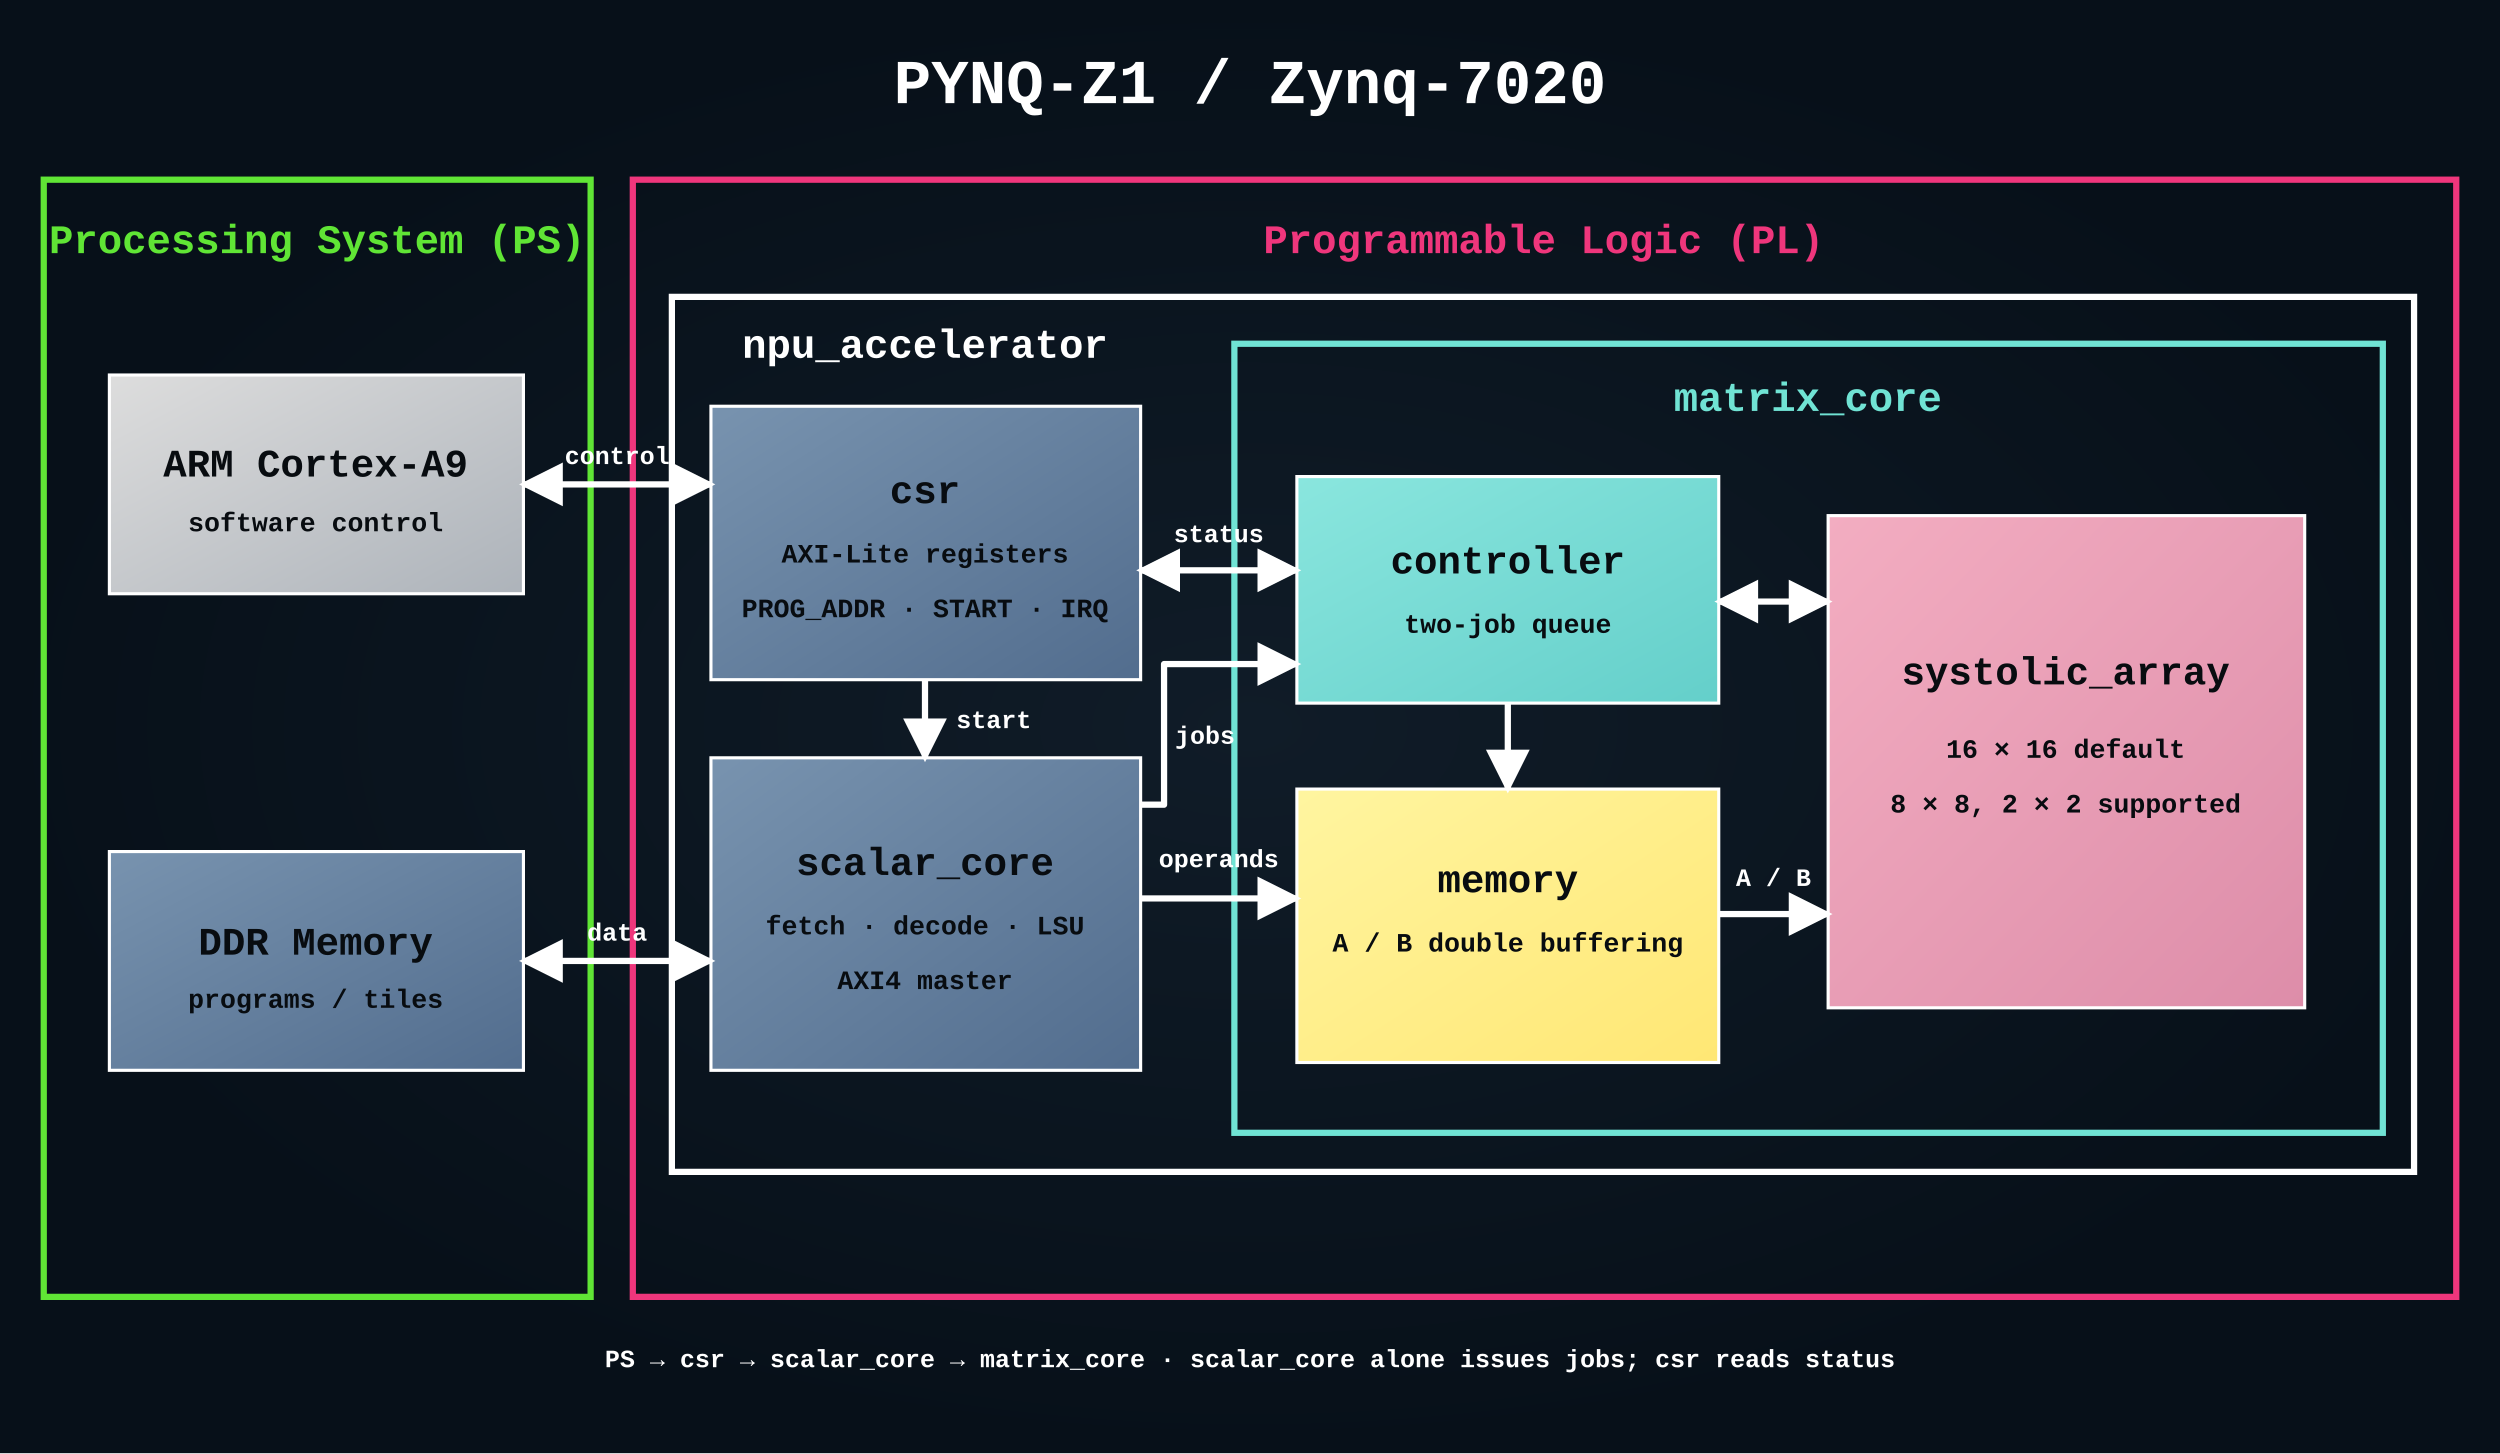
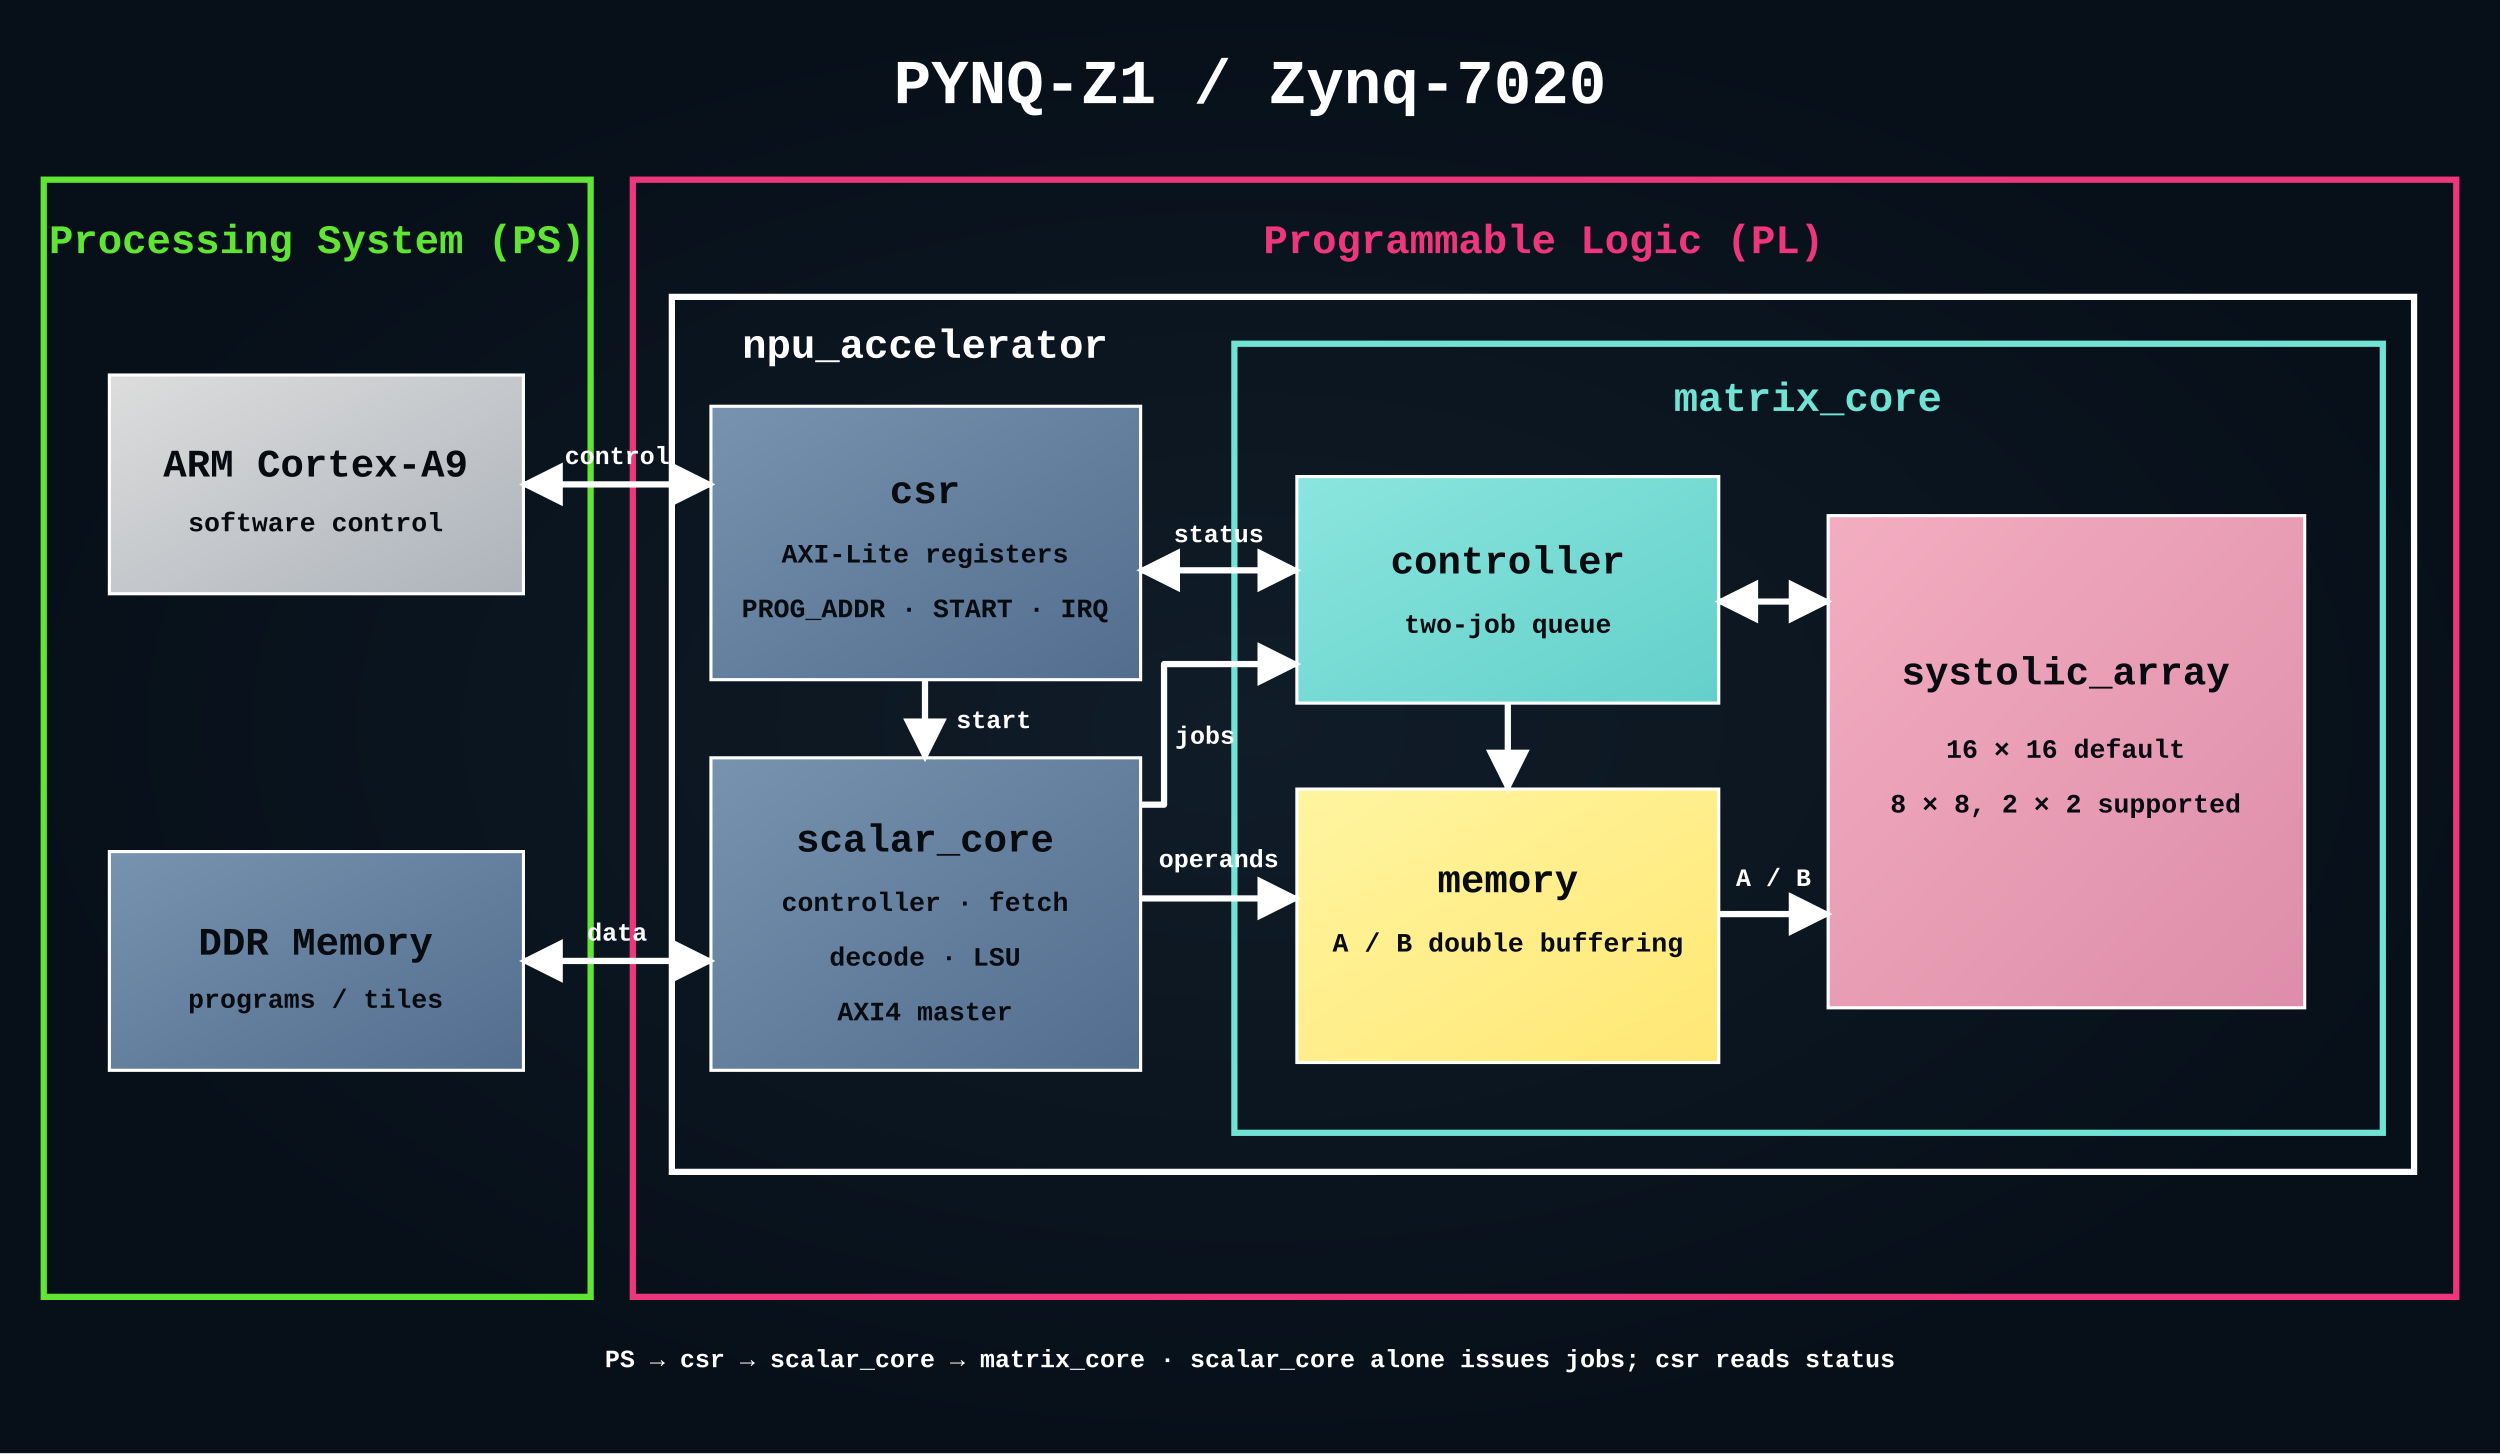
<svg xmlns="http://www.w3.org/2000/svg" viewBox="0 0 1600 930" role="img" aria-labelledby="title desc">
  <defs>
    <radialGradient id="background">
      <stop offset="0" stop-color="#101c28" />
      <stop offset="1" stop-color="#071019" />
    </radialGradient>
    <linearGradient id="silver" x2="1" y2="1">
      <stop offset="0" stop-color="#dddddd" />
      <stop offset="1" stop-color="#adb3ba" />
    </linearGradient>
    <linearGradient id="steel" x2="1" y2="1">
      <stop offset="0" stop-color="#7893af" />
      <stop offset="1" stop-color="#526d8e" />
    </linearGradient>
    <linearGradient id="yellow" x2="1" y2="1">
      <stop offset="0" stop-color="#fff5a0" />
      <stop offset="1" stop-color="#ffe774" />
    </linearGradient>
    <linearGradient id="turquoise" x2="1" y2="1">
      <stop offset="0" stop-color="#8ae6de" />
      <stop offset="1" stop-color="#64cfca" />
    </linearGradient>
    <linearGradient id="rose" x2="1" y2="1">
      <stop offset="0" stop-color="#f3adc1" />
      <stop offset="1" stop-color="#dd8da9" />
    </linearGradient>
    <marker id="arrow" viewBox="0 0 10 10" refX="9" refY="5" markerWidth="7" markerHeight="7" orient="auto-start-reverse">
      <path d="M0 0L10 5 0 10Z" fill="#ffffff" />
    </marker>
    <style>
      .bg { fill:url(#background) }
      .panel { fill:none; stroke-width:4 }
      .card { stroke:#ffffff; stroke-width:2 }
      .silver { fill:url(#silver) }
      .steel { fill:url(#steel) }
      .yellow { fill:url(#yellow) }
      .turquoise { fill:url(#turquoise) }
      .rose { fill:url(#rose) }
      .title { fill:#ffffff; font:700 40px Consolas,"Courier New",monospace }
      .section { font:700 26px Consolas,"Courier New",monospace }
      .module { fill:#080c10; font:700 25px Consolas,"Courier New",monospace }
      .detail { fill:#080c10; font:600 17px Consolas,"Courier New",monospace }
      .label { fill:#ffffff; font:700 16px Consolas,"Courier New",monospace }
      .flow { fill:none; stroke:#ffffff; stroke-width:4; stroke-linejoin:round; marker-end:url(#arrow) }
      .both { marker-start:url(#arrow) }
    </style>
  </defs>
  <rect class="bg" width="1600" height="930" />
  <text class="title" x="800" y="66" text-anchor="middle">PYNQ-Z1 / Zynq-7020</text>
  <rect class="panel" x="28" y="115" width="350" height="715" stroke="#60e535" />
  <text class="section" x="203" y="162" text-anchor="middle" fill="#60e535">Processing System (PS)</text>
  <rect class="card silver" x="70" y="240" width="265" height="140" />
  <text class="module" x="202" y="305" text-anchor="middle">ARM Cortex-A9</text>
  <text class="detail" x="202" y="340" text-anchor="middle">software control</text>
  <rect class="card steel" x="70" y="545" width="265" height="140" />
  <text class="module" x="202" y="611" text-anchor="middle">DDR Memory</text>
  <text class="detail" x="202" y="645" text-anchor="middle">programs / tiles</text>
  <rect class="panel" x="405" y="115" width="1167" height="715" stroke="#ef367c" />
  <text class="section" x="988" y="162" text-anchor="middle" fill="#ef367c">Programmable Logic (PL)</text>
  <rect class="panel" x="430" y="190" width="1115" height="560" stroke="#ffffff" />
  <text class="section" x="592" y="229" text-anchor="middle" fill="#ffffff">npu_accelerator</text>
  <rect class="card steel" x="455" y="260" width="275" height="175" />
  <text class="module" x="592" y="322" text-anchor="middle">csr</text>
  <text class="detail" x="592" y="360" text-anchor="middle">AXI-Lite registers</text>
  <text class="detail" x="592" y="395" text-anchor="middle">PROG_ADDR · START · IRQ</text>
  <rect class="card steel" x="455" y="485" width="275" height="200" />
-   <text class="module" x="592" y="560" text-anchor="middle">scalar_core</text>
-   <text class="detail" x="592" y="598" text-anchor="middle">fetch · decode · LSU</text>
-   <text class="detail" x="592" y="633" text-anchor="middle">AXI4 master</text>
+   <text class="module" x="592" y="545" text-anchor="middle">scalar_core</text>
+   <text class="detail" x="592" y="583" text-anchor="middle">controller · fetch</text>
+   <text class="detail" x="592" y="618" text-anchor="middle">decode · LSU</text>
+   <text class="detail" x="592" y="653" text-anchor="middle">AXI4 master</text>
  <rect class="panel" x="790" y="220" width="735" height="505" stroke="#70e3d4" />
  <text class="section" x="1157" y="263" text-anchor="middle" fill="#70e3d4">matrix_core</text>
  <rect class="card turquoise" x="830" y="305" width="270" height="145" />
  <text class="module" x="965" y="367" text-anchor="middle">controller</text>
  <text class="detail" x="965" y="405" text-anchor="middle">two-job queue</text>
  <rect class="card yellow" x="830" y="505" width="270" height="175" />
  <text class="module" x="965" y="571" text-anchor="middle">memory</text>
  <text class="detail" x="965" y="609" text-anchor="middle">A / B double buffering</text>
  <rect class="card rose" x="1170" y="330" width="305" height="315" />
  <text class="module" x="1322" y="438" text-anchor="middle">systolic_array</text>
  <text class="detail" x="1322" y="485" text-anchor="middle">16 × 16 default</text>
  <text class="detail" x="1322" y="520" text-anchor="middle">8 × 8, 2 × 2 supported</text>
  <path class="flow both" d="M335 310H455" />
  <text class="label" x="395" y="297" text-anchor="middle">control</text>
  <path class="flow both" d="M335 615H455" />
  <text class="label" x="395" y="602" text-anchor="middle">data</text>
  <path class="flow both" d="M730 365H830" />
  <text class="label" x="780" y="347" text-anchor="middle">status</text>
  <path class="flow" d="M730 515H745V425H830" />
  <text class="label" x="752" y="476">jobs</text>
  <path class="flow" d="M730 575H830" />
  <text class="label" x="780" y="555" text-anchor="middle">operands</text>
  <path class="flow" d="M592 435V485" />
  <text class="label" x="612" y="466">start</text>
  <path class="flow" d="M965 450V505" />
  <path class="flow both" d="M1100 385H1170" />
  <path class="flow" d="M1100 585H1170" />
  <text class="label" x="1135" y="567" text-anchor="middle">A / B</text>
  <text class="label" x="800" y="875" text-anchor="middle">PS → csr → scalar_core → matrix_core  ·  scalar_core alone issues jobs; csr reads status</text>
</svg>
